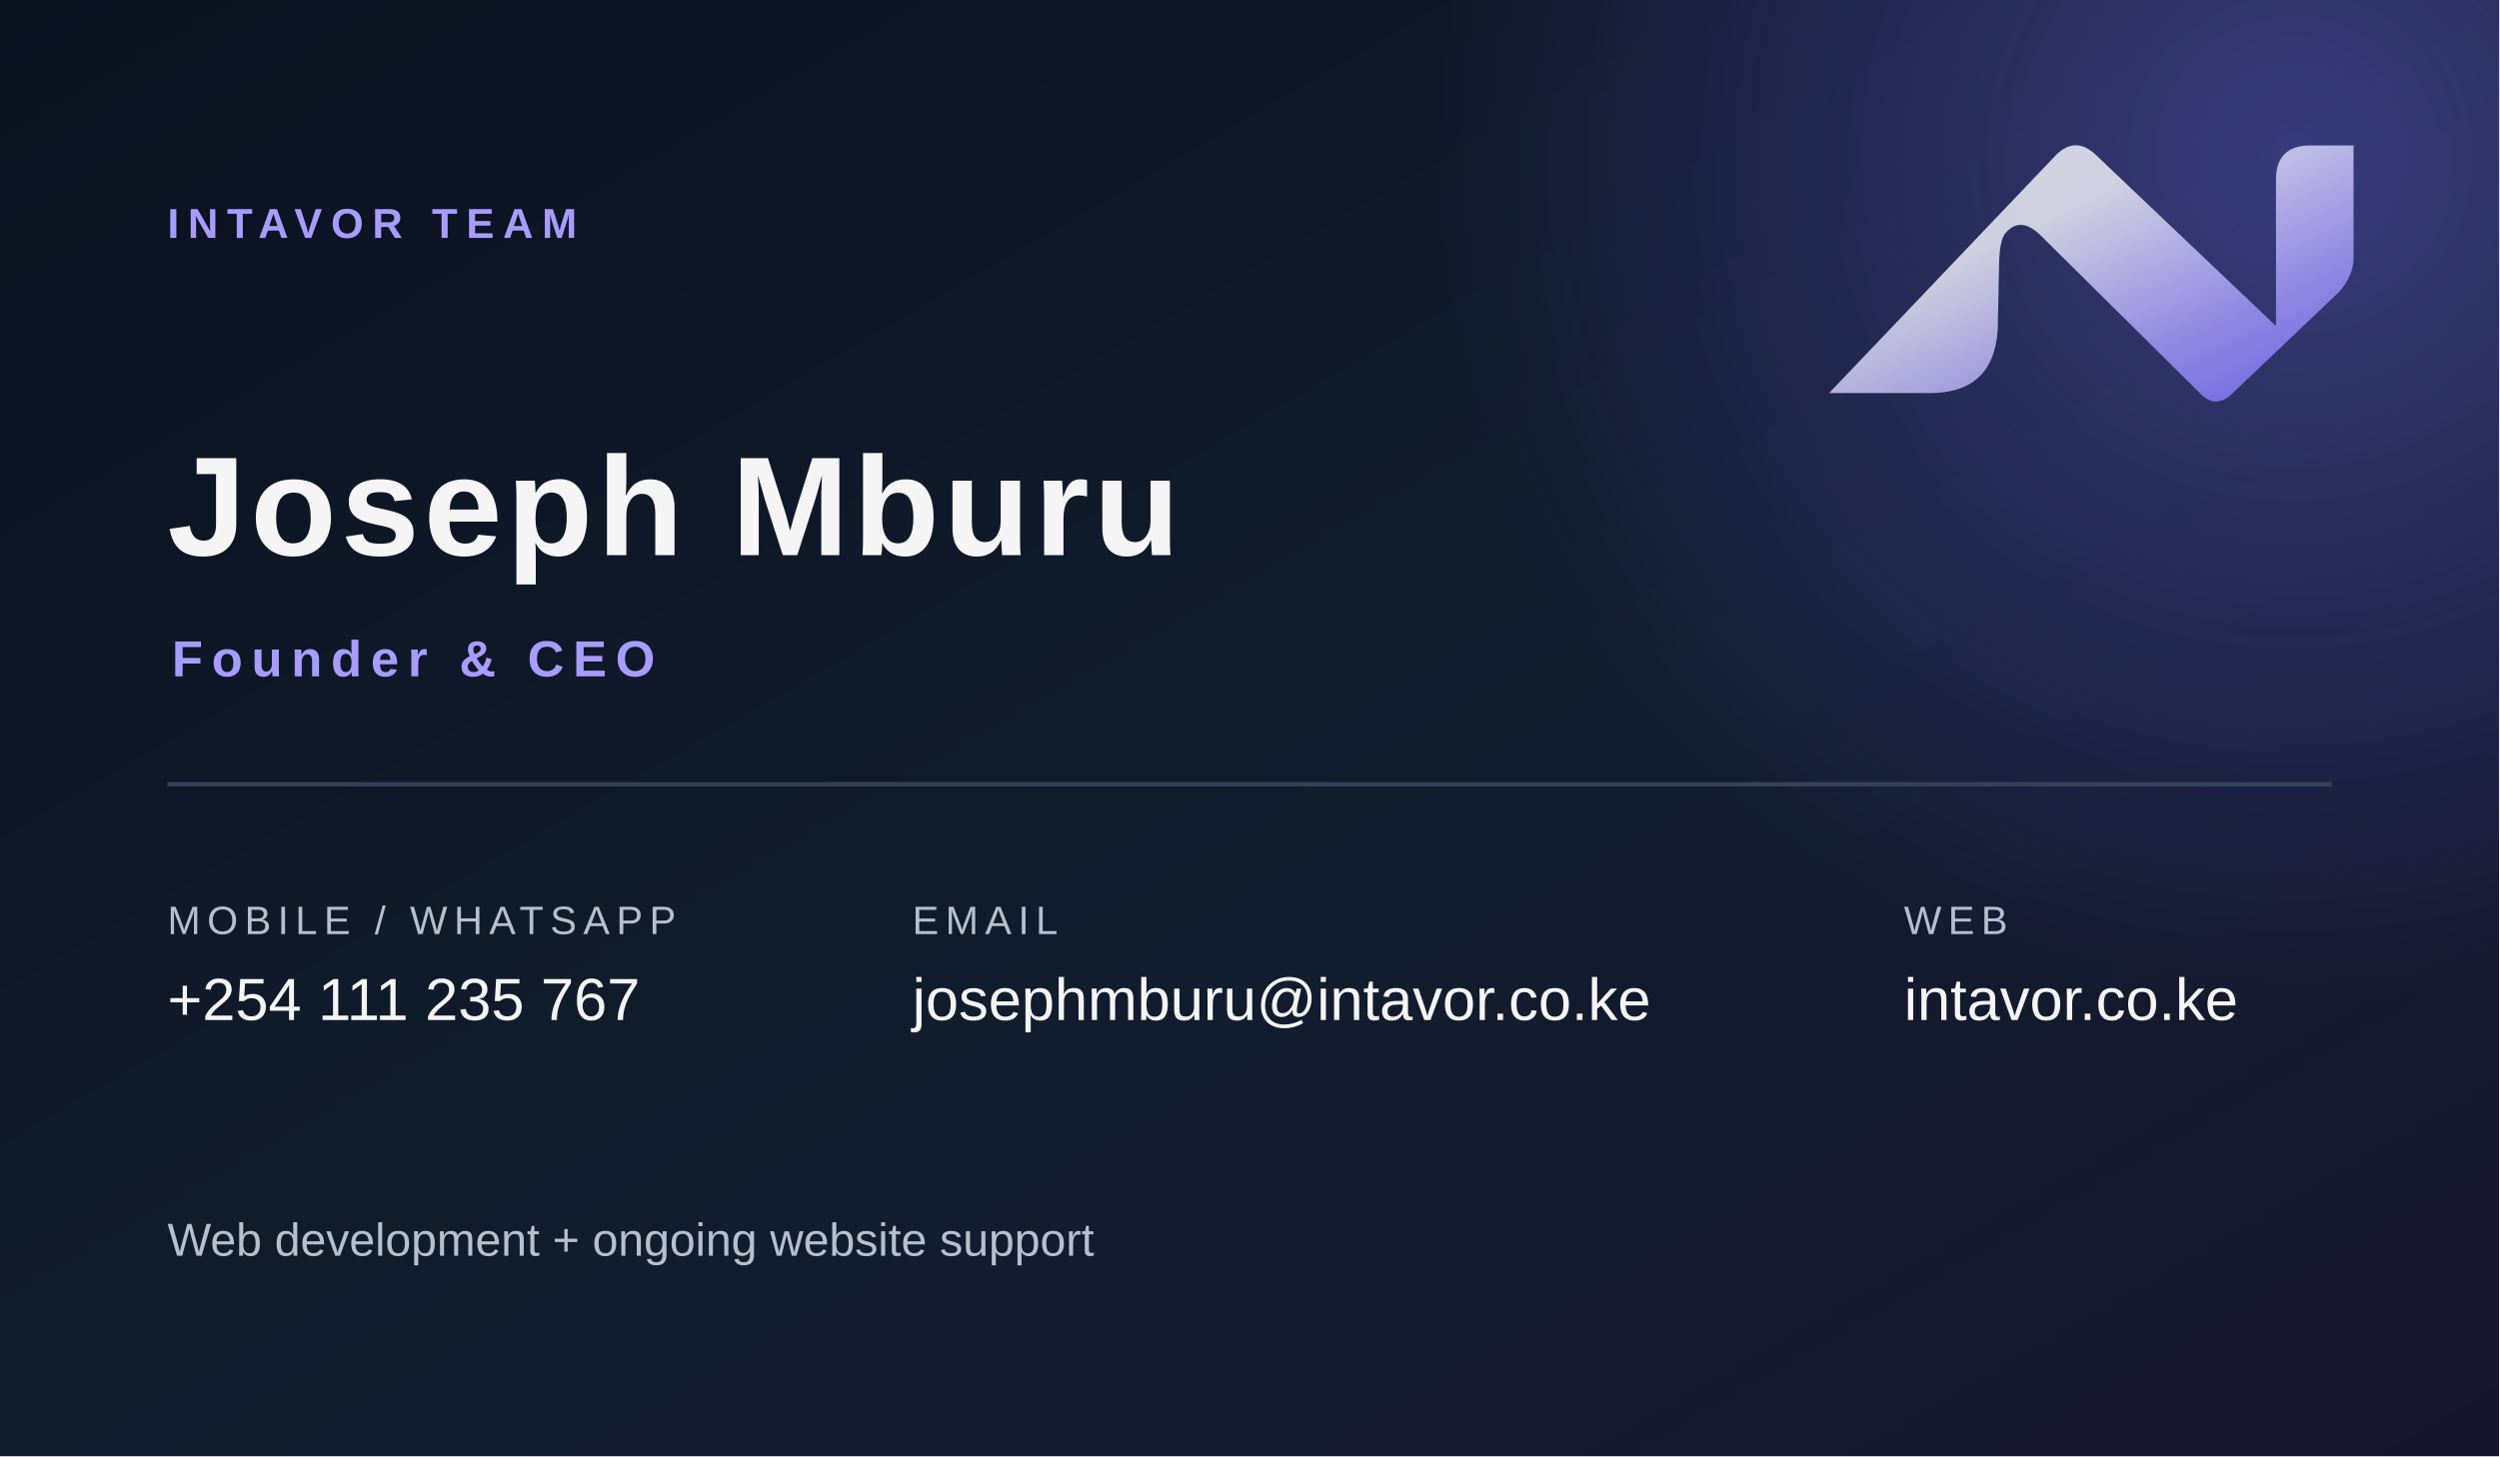
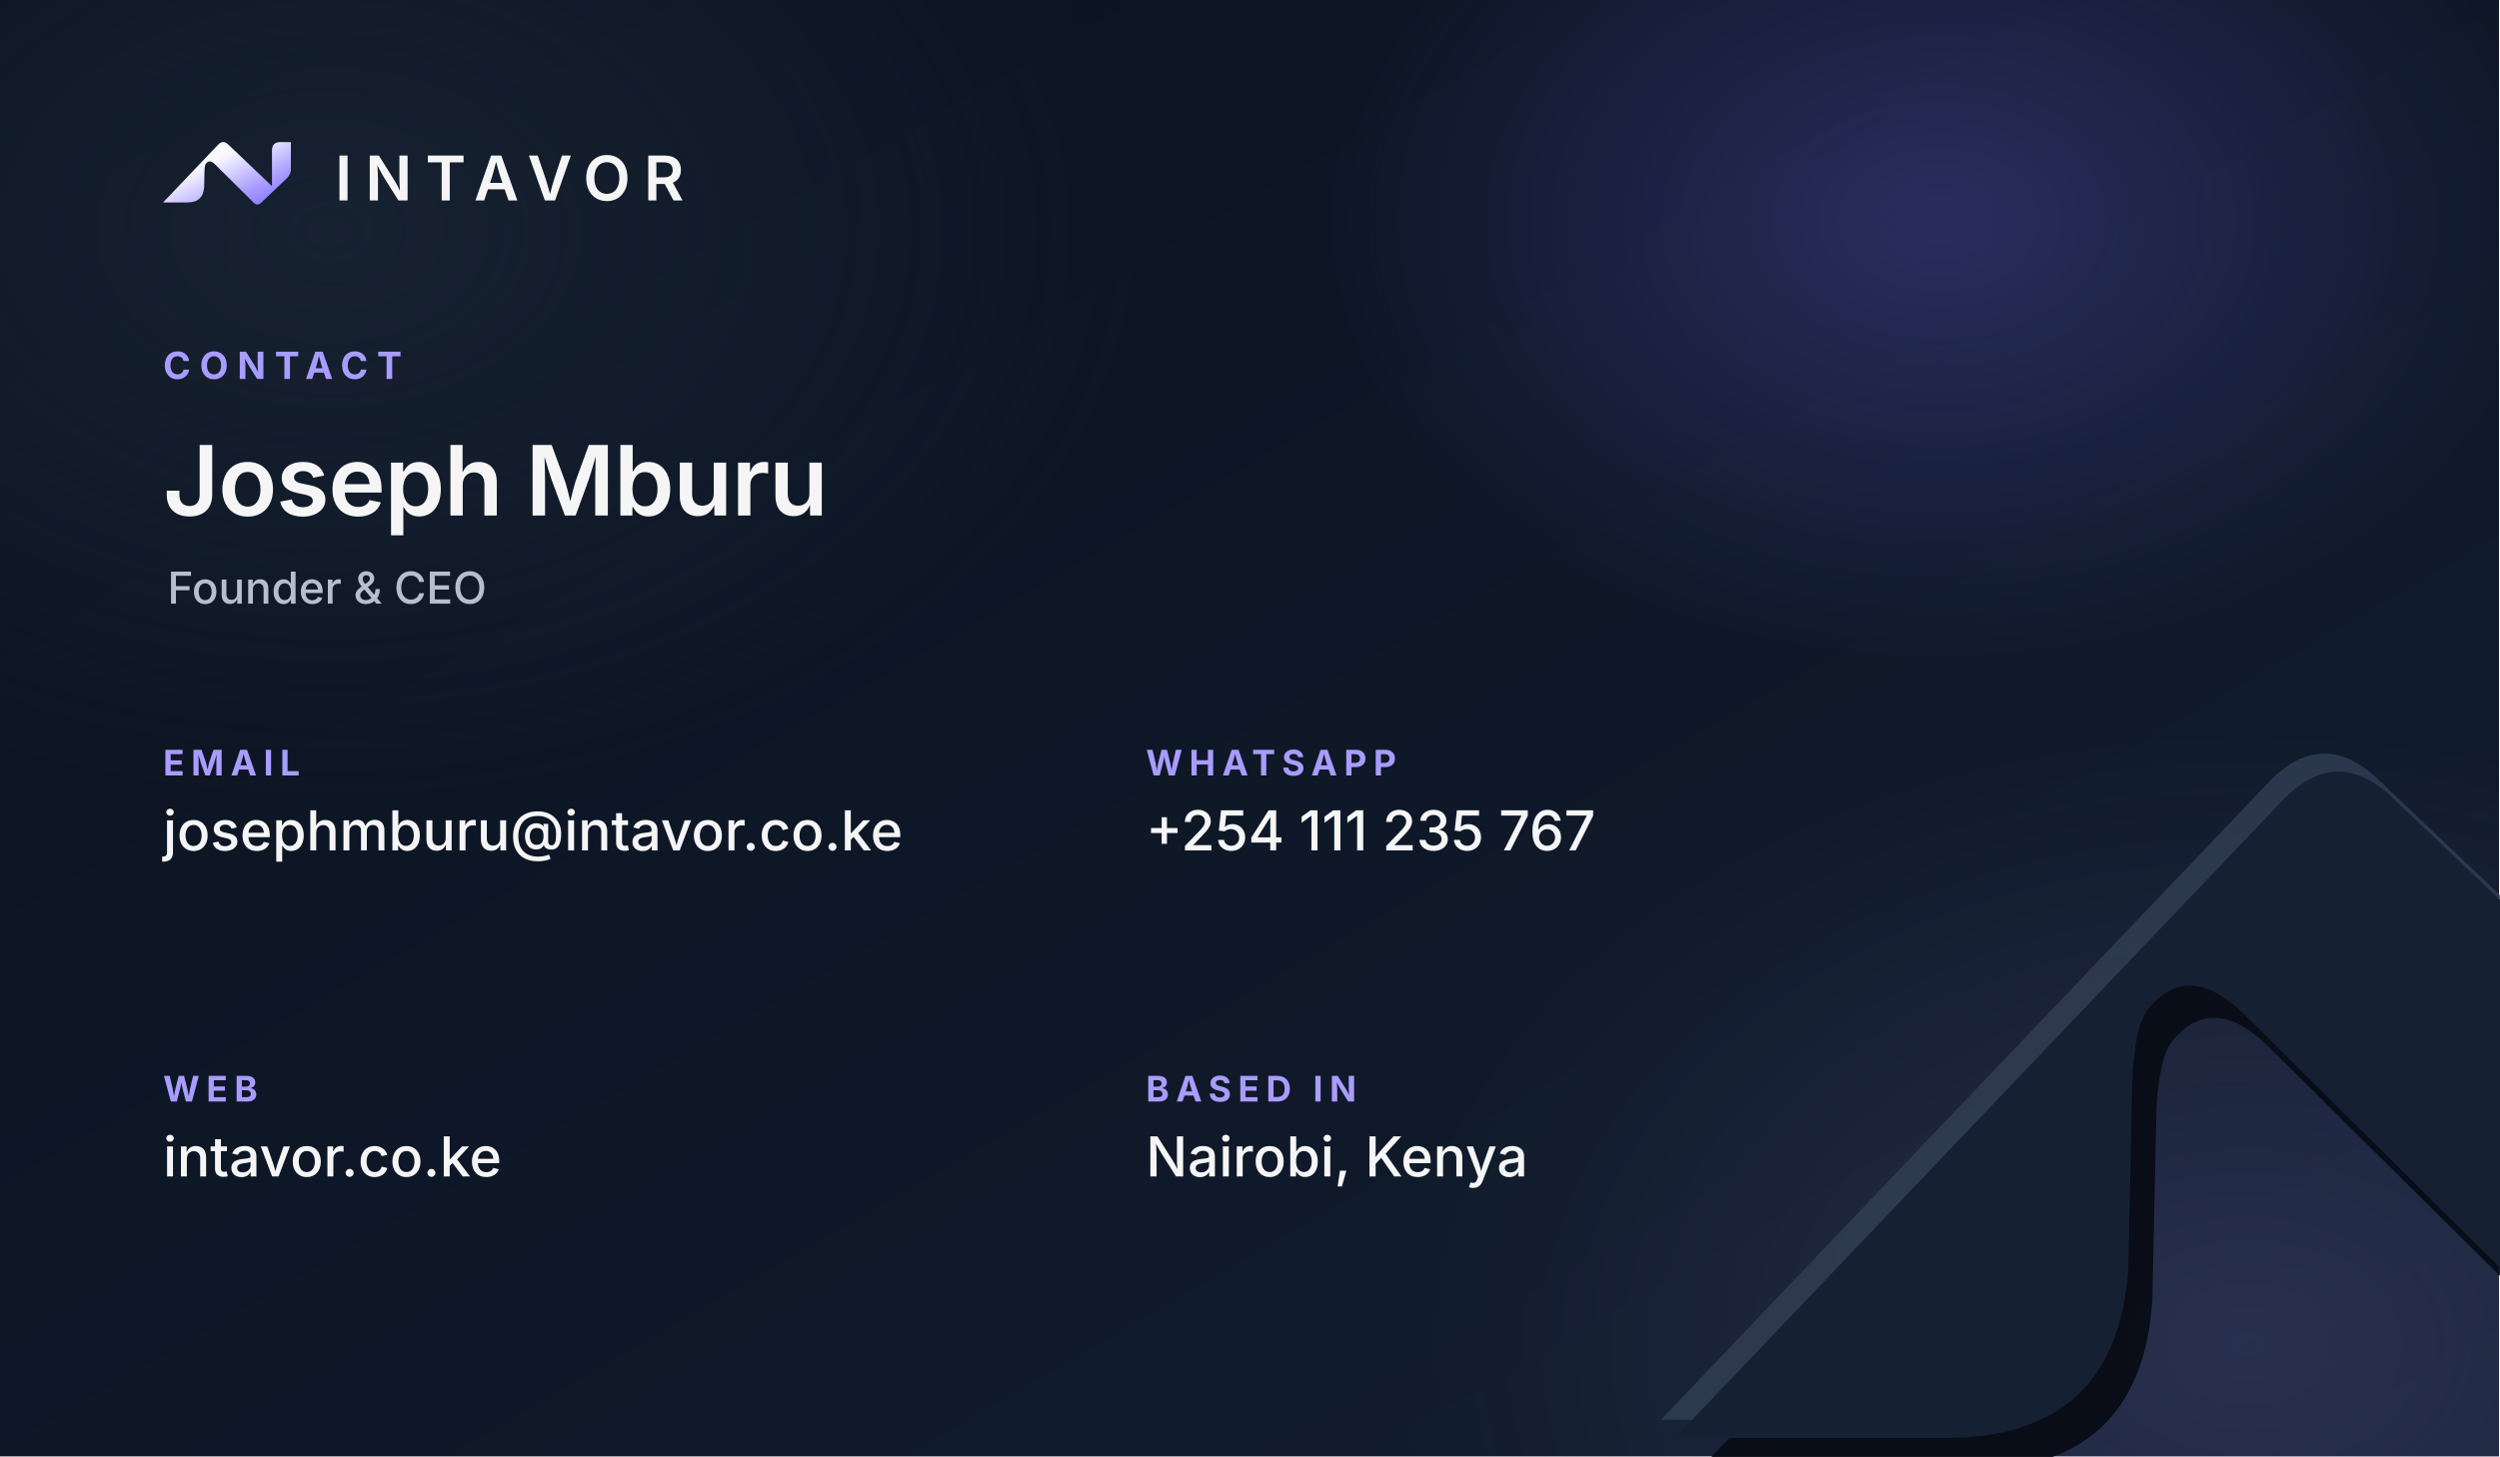
<svg xmlns="http://www.w3.org/2000/svg" width="1134" height="661" viewBox="0 0 1134 661" role="img" aria-labelledby="title">
  <defs>
    <linearGradient id="bg" x1="0" y1="0" x2="1" y2="1">
      <stop offset="0" stop-color="#0b1220" />
      <stop offset="0.58" stop-color="#111d2e" />
      <stop offset="1" stop-color="#17152e" />
    </linearGradient>
    <linearGradient id="mark" x1="0" y1="0" x2="1" y2="1">
      <stop offset="0" stop-color="#ffffff" />
      <stop offset="0.35" stop-color="#f8f7ff" />
      <stop offset="0.72" stop-color="#a99cff" />
      <stop offset="1" stop-color="#7a6cff" />
    </linearGradient>
    <linearGradient id="accent" x1="0" y1="0" x2="1" y2="0">
      <stop offset="0" stop-color="#a99cff" />
      <stop offset="1" stop-color="#7a6cff" />
    </linearGradient>
    <radialGradient id="glow">
      <stop offset="0" stop-color="#7a6cff" stop-opacity="0.38" />
      <stop offset="1" stop-color="#7a6cff" stop-opacity="0" />
    </radialGradient>
    <filter id="shadow" x="-30%" y="-30%" width="160%" height="160%">
      <feDropShadow dx="0" dy="24" stdDeviation="24" flood-color="#000000" flood-opacity="0.38" />
    </filter>
  </defs>
  <rect width="1134" height="661" fill="url(#bg)" />
-   <circle cx="1040" cy="70" r="390" fill="url(#glow)" />
-   <g transform="translate(830 64) scale(0.3385491)" opacity="0.8">
+   <defs>
+     <linearGradient id="cardMidnight" x1="0" y1="0" x2="1" y2="1">
+       <stop offset="0" stop-color="#0b1220" />
+       <stop offset="1" stop-color="#111d2e" />
+     </linearGradient>
+     <radialGradient id="echoAura">
+       <stop offset="0" stop-color="#7a6cff" stop-opacity="0.26" />
+       <stop offset="1" stop-color="#7a6cff" stop-opacity="0" />
+     </radialGradient>
+     <radialGradient id="panelAura">
+       <stop offset="0" stop-color="#1e2b3b" stop-opacity="0.6" />
+       <stop offset="1" stop-color="#1e2b3b" stop-opacity="0" />
+     </radialGradient>
+     <radialGradient id="lilacAura">
+       <stop offset="0" stop-color="#a99cff" stop-opacity="0.16" />
+       <stop offset="1" stop-color="#a99cff" stop-opacity="0" />
+     </radialGradient>
+   </defs>
+   <rect width="1134" height="661" fill="url(#cardMidnight)" />
+   <ellipse cx="150" cy="105" rx="370" ry="260" fill="url(#panelAura)" />
+   <ellipse cx="1020" cy="610" rx="390" ry="280" fill="url(#lilacAura)" />
+   <ellipse cx="880" cy="100" rx="280" ry="200" fill="url(#echoAura)" />
+   <g transform="translate(760 345) scale(0.9103841)" opacity="1">
+     <path d="M 0,338 L 304,19 Q 331,-8 359,20 L 599,248 L 599,52 Q 599,6 645,6 L 703,6 L 703,157 Q 703,180 684,202 L 540,339 Q 518,360 497,338 L 283,126 Q 256,100 236,124 Q 229,133 228,161 L 226,254 Q 220,338 135,338 Z" transform="translate(12 16)" fill="#070b13" fill-opacity="0.9" />
+     <path d="M 0,338 L 304,19 Q 331,-8 359,20 L 599,248 L 599,52 Q 599,6 645,6 L 703,6 L 703,157 Q 703,180 684,202 L 540,339 Q 518,360 497,338 L 283,126 Q 256,100 236,124 Q 229,133 228,161 L 226,254 Q 220,338 135,338 Z" transform="translate(-7 -9)" fill="#344157" fill-opacity="0.75" />
+     <path d="M 0,338 L 304,19 Q 331,-8 359,20 L 599,248 L 599,52 Q 599,6 645,6 L 703,6 L 703,157 Q 703,180 684,202 L 540,339 Q 518,360 497,338 L 283,126 Q 256,100 236,124 Q 229,133 228,161 L 226,254 Q 220,338 135,338 Z" fill="#152132" />
+   </g>
+   <g transform="translate(74 64) scale(0.08250356)" opacity="1">
    <path d="M 0,338 L 304,19 Q 331,-8 359,20 L 599,248 L 599,52 Q 599,6 645,6 L 703,6 L 703,157 Q 703,180 684,202 L 540,339 Q 518,360 497,338 L 283,126 Q 256,100 236,124 Q 229,133 228,161 L 226,254 Q 220,338 135,338 Z" fill="url(#mark)" />
  </g>
-   <text x="76" y="108" fill="#a99cff" font-family="Arial, sans-serif" font-size="19" font-weight="700" letter-spacing="4">INTAVOR TEAM</text>
-   <text x="76" y="252" fill="#f5f5f6" font-family="Arial, sans-serif" font-size="64" font-weight="700" letter-spacing="2">Joseph Mburu</text>
-   <text x="78" y="307" fill="#a99cff" font-family="Arial, sans-serif" font-size="23" font-weight="700" letter-spacing="4">Founder &amp; CEO</text>
-   <line x1="76" y1="356" x2="1058" y2="356" stroke="#344157" stroke-width="2" />
-   <text x="76" y="424" fill="#b5bfce" font-family="Arial, sans-serif" font-size="18" letter-spacing="3">MOBILE / WHATSAPP</text>
-   <text x="76" y="463" fill="#f5f5f6" font-family="Arial, sans-serif" font-size="27">+254 111 235 767</text>
-   <text x="414" y="424" fill="#b5bfce" font-family="Arial, sans-serif" font-size="18" letter-spacing="3">EMAIL</text>
-   <text x="414" y="463" fill="#f5f5f6" font-family="Arial, sans-serif" font-size="27">josephmburu@intavor.co.ke</text>
-   <text x="864" y="424" fill="#b5bfce" font-family="Arial, sans-serif" font-size="18" letter-spacing="3">WEB</text>
-   <text x="864" y="463" fill="#f5f5f6" font-family="Arial, sans-serif" font-size="27">intavor.co.ke</text>
-   <text x="76" y="570" fill="#b5bfce" font-family="Arial, sans-serif" font-size="21">Web development + ongoing website support</text>
+   <text x="152" y="91" fill="#f5f5f6" font-family="Ubuntu Sans, Sora, Inter, Arial, sans-serif" font-size="28" font-weight="600" letter-spacing="6">INTAVOR</text>
+   <text x="74" y="172" fill="#a99cff" font-family="Ubuntu, Inter, Arial, sans-serif" font-size="17" font-weight="700" letter-spacing="4">CONTACT</text>
+   <text x="74" y="234" fill="#f5f5f6" font-family="Ubuntu Sans, Sora, Inter, Arial, sans-serif" font-size="44" font-weight="600" letter-spacing="-0.5">Joseph Mburu</text>
+   <text x="76" y="274" fill="#b5bfce" font-family="Ubuntu, Inter, Arial, sans-serif" font-size="20" font-weight="500">Founder &amp; CEO</text>
+   <text x="74" y="352" fill="#a99cff" font-family="Ubuntu, Inter, Arial, sans-serif" font-size="16" font-weight="700" letter-spacing="3">EMAIL</text>
+   <text x="74" y="386" fill="#f5f5f6" font-family="Ubuntu, Inter, Arial, sans-serif" font-size="25" font-weight="500">josephmburu@intavor.co.ke</text>
+   <text x="520" y="352" fill="#a99cff" font-family="Ubuntu, Inter, Arial, sans-serif" font-size="16" font-weight="700" letter-spacing="3">WHATSAPP</text>
+   <text x="520" y="386" fill="#f5f5f6" font-family="Ubuntu, Inter, Arial, sans-serif" font-size="25" font-weight="500">+254 111 235 767</text>
+   <text x="74" y="500" fill="#a99cff" font-family="Ubuntu, Inter, Arial, sans-serif" font-size="16" font-weight="700" letter-spacing="3">WEB</text>
+   <text x="74" y="534" fill="#f5f5f6" font-family="Ubuntu, Inter, Arial, sans-serif" font-size="25" font-weight="500">intavor.co.ke</text>
+   <text x="520" y="500" fill="#a99cff" font-family="Ubuntu, Inter, Arial, sans-serif" font-size="16" font-weight="700" letter-spacing="3">BASED IN</text>
+   <text x="520" y="534" fill="#f5f5f6" font-family="Ubuntu, Inter, Arial, sans-serif" font-size="25" font-weight="500">Nairobi, Kenya</text>
</svg>
